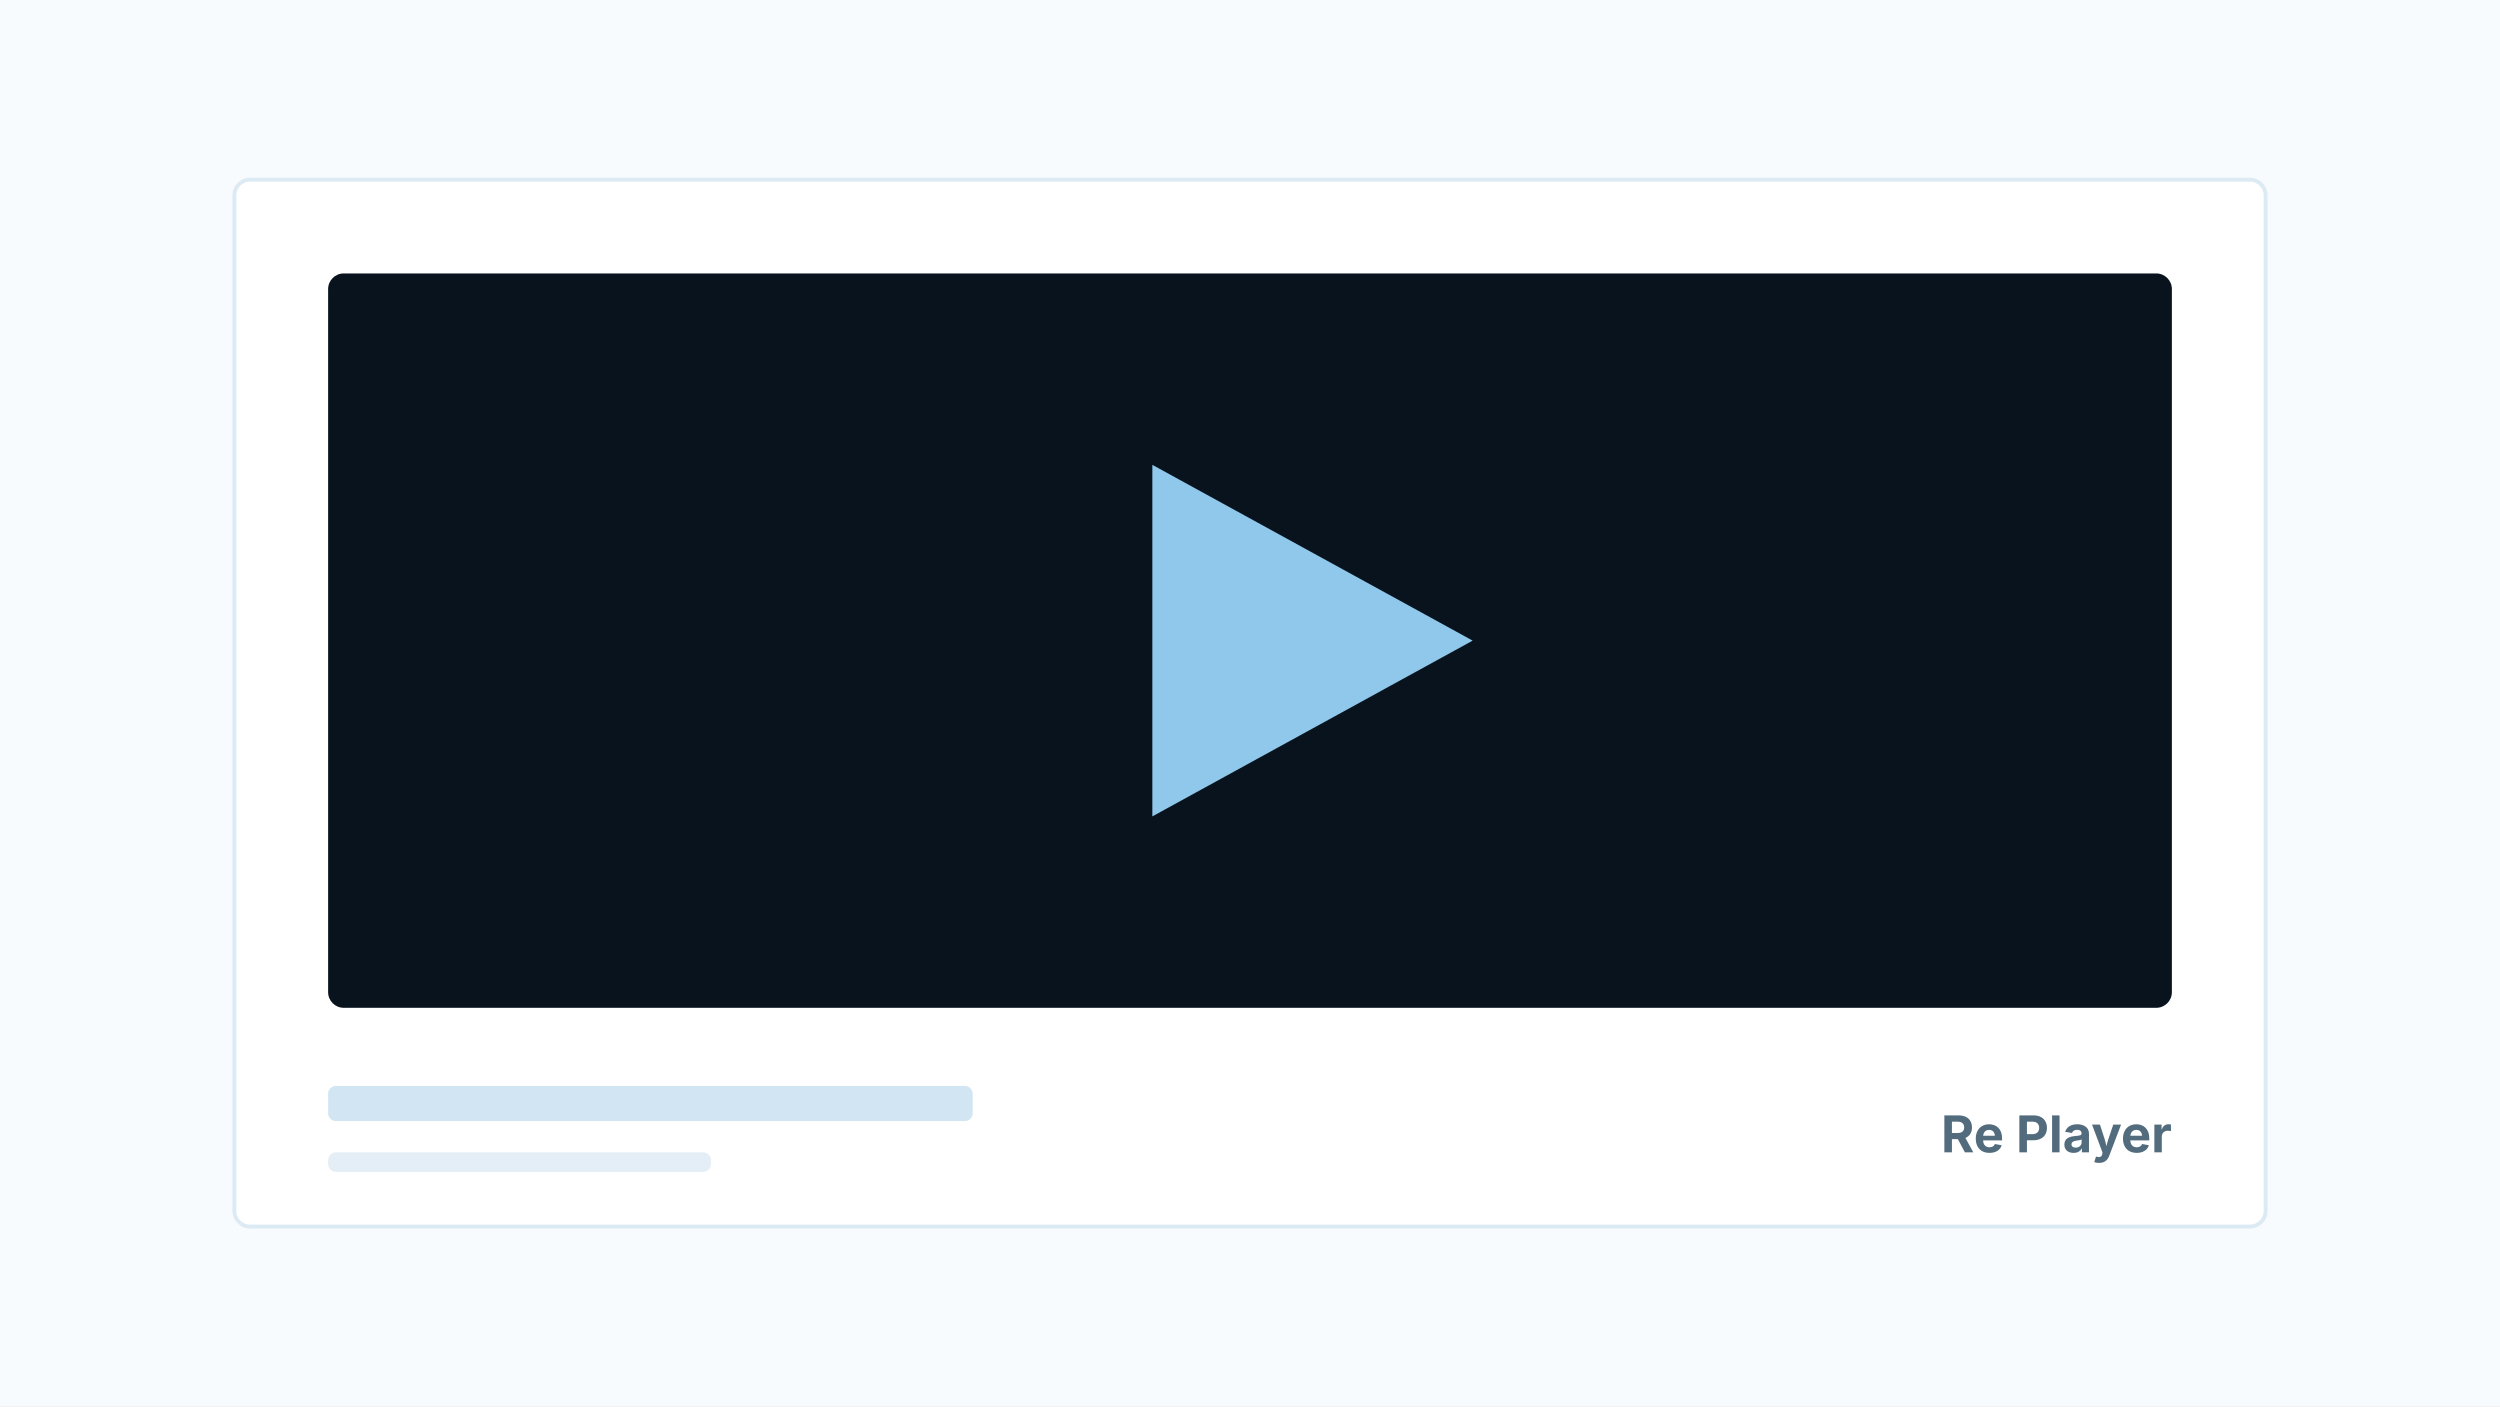
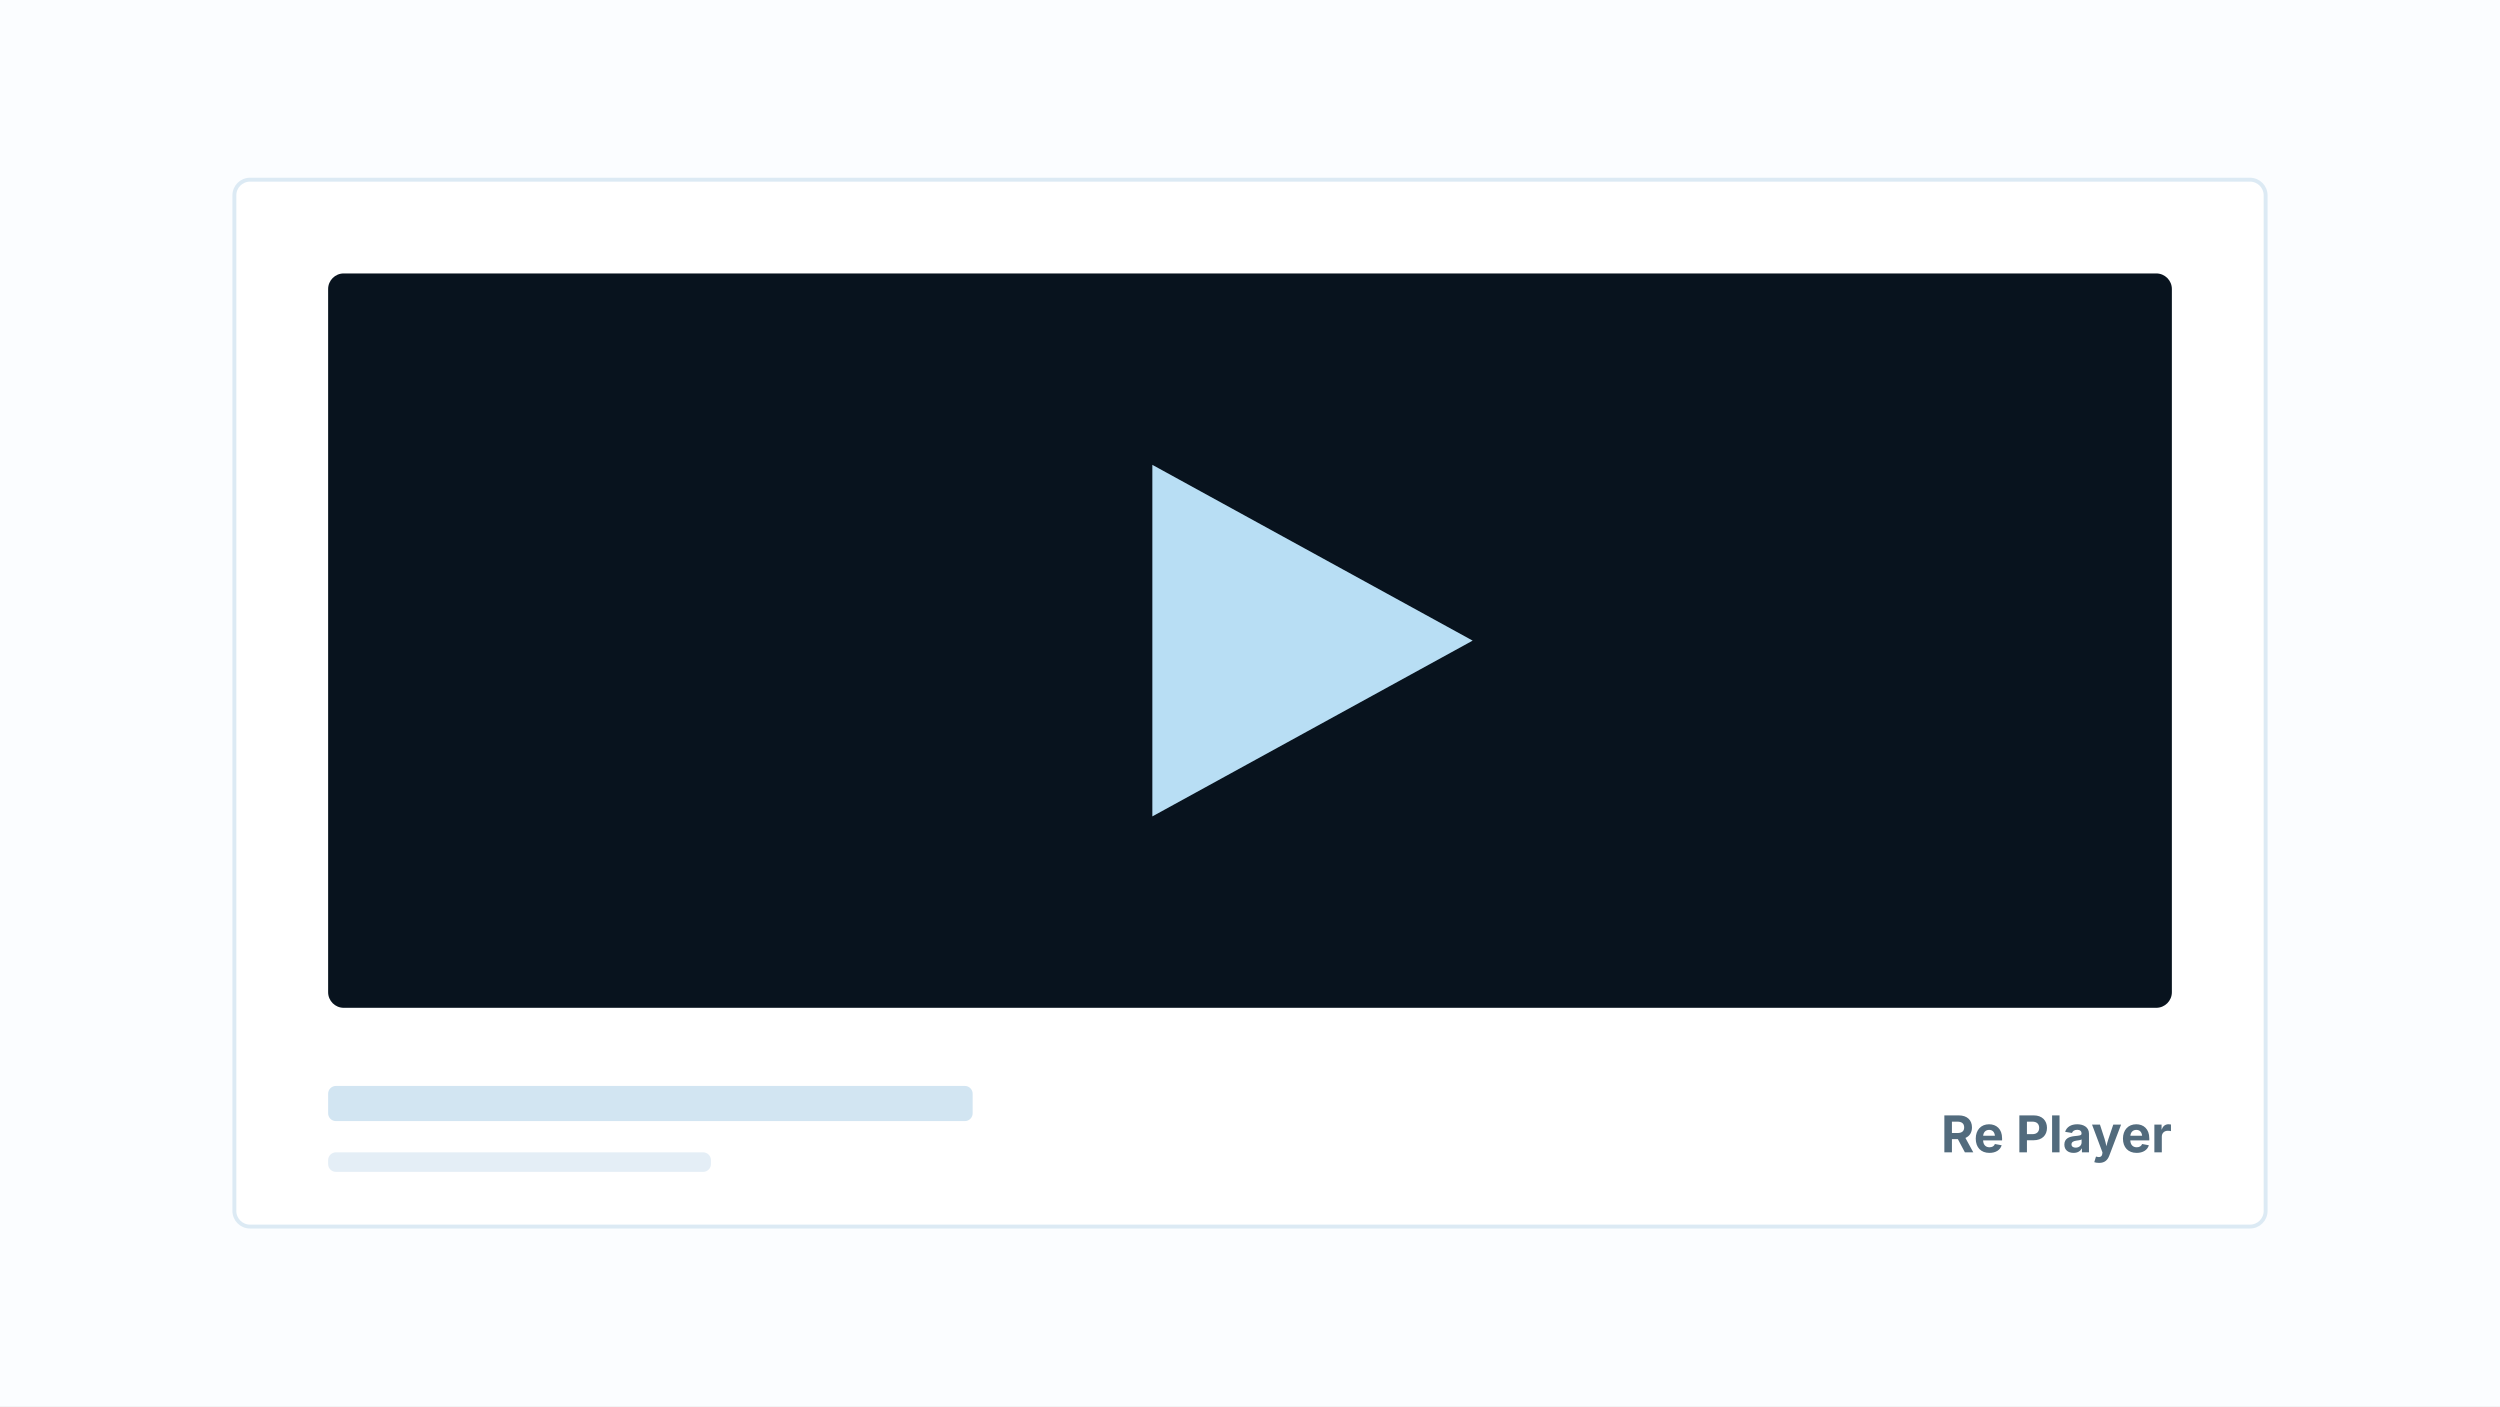
<svg xmlns="http://www.w3.org/2000/svg" viewBox="0 0 1280 720" role="img" aria-label="Re Player media placeholder">
-   <rect width="1280" height="720" fill="#f8fbfe" />
+   <rect width="1280" height="720" fill="#fbfdff" />
  <rect x="120" y="92" width="1040" height="536" rx="8" fill="#ffffff" stroke="#dceaf4" stroke-width="2" />
  <rect x="168" y="140" width="944" height="376" rx="8" fill="#08131e" />
-   <path d="m590 238 164 90-164 90V238Z" fill="#8fc8eb" />
+   <path d="m590 238 164 90-164 90V238Z" fill="#b8def4" />
  <rect x="168" y="556" width="330" height="18" rx="4" fill="#d2e5f2" />
  <rect x="168" y="590" width="196" height="10" rx="4" fill="#e4eef6" />
  <text x="1112" y="590" text-anchor="end" font-family="Inter,Segoe UI,Arial,sans-serif" font-size="26" font-weight="700" fill="#526b7d">Re Player</text>
</svg>
